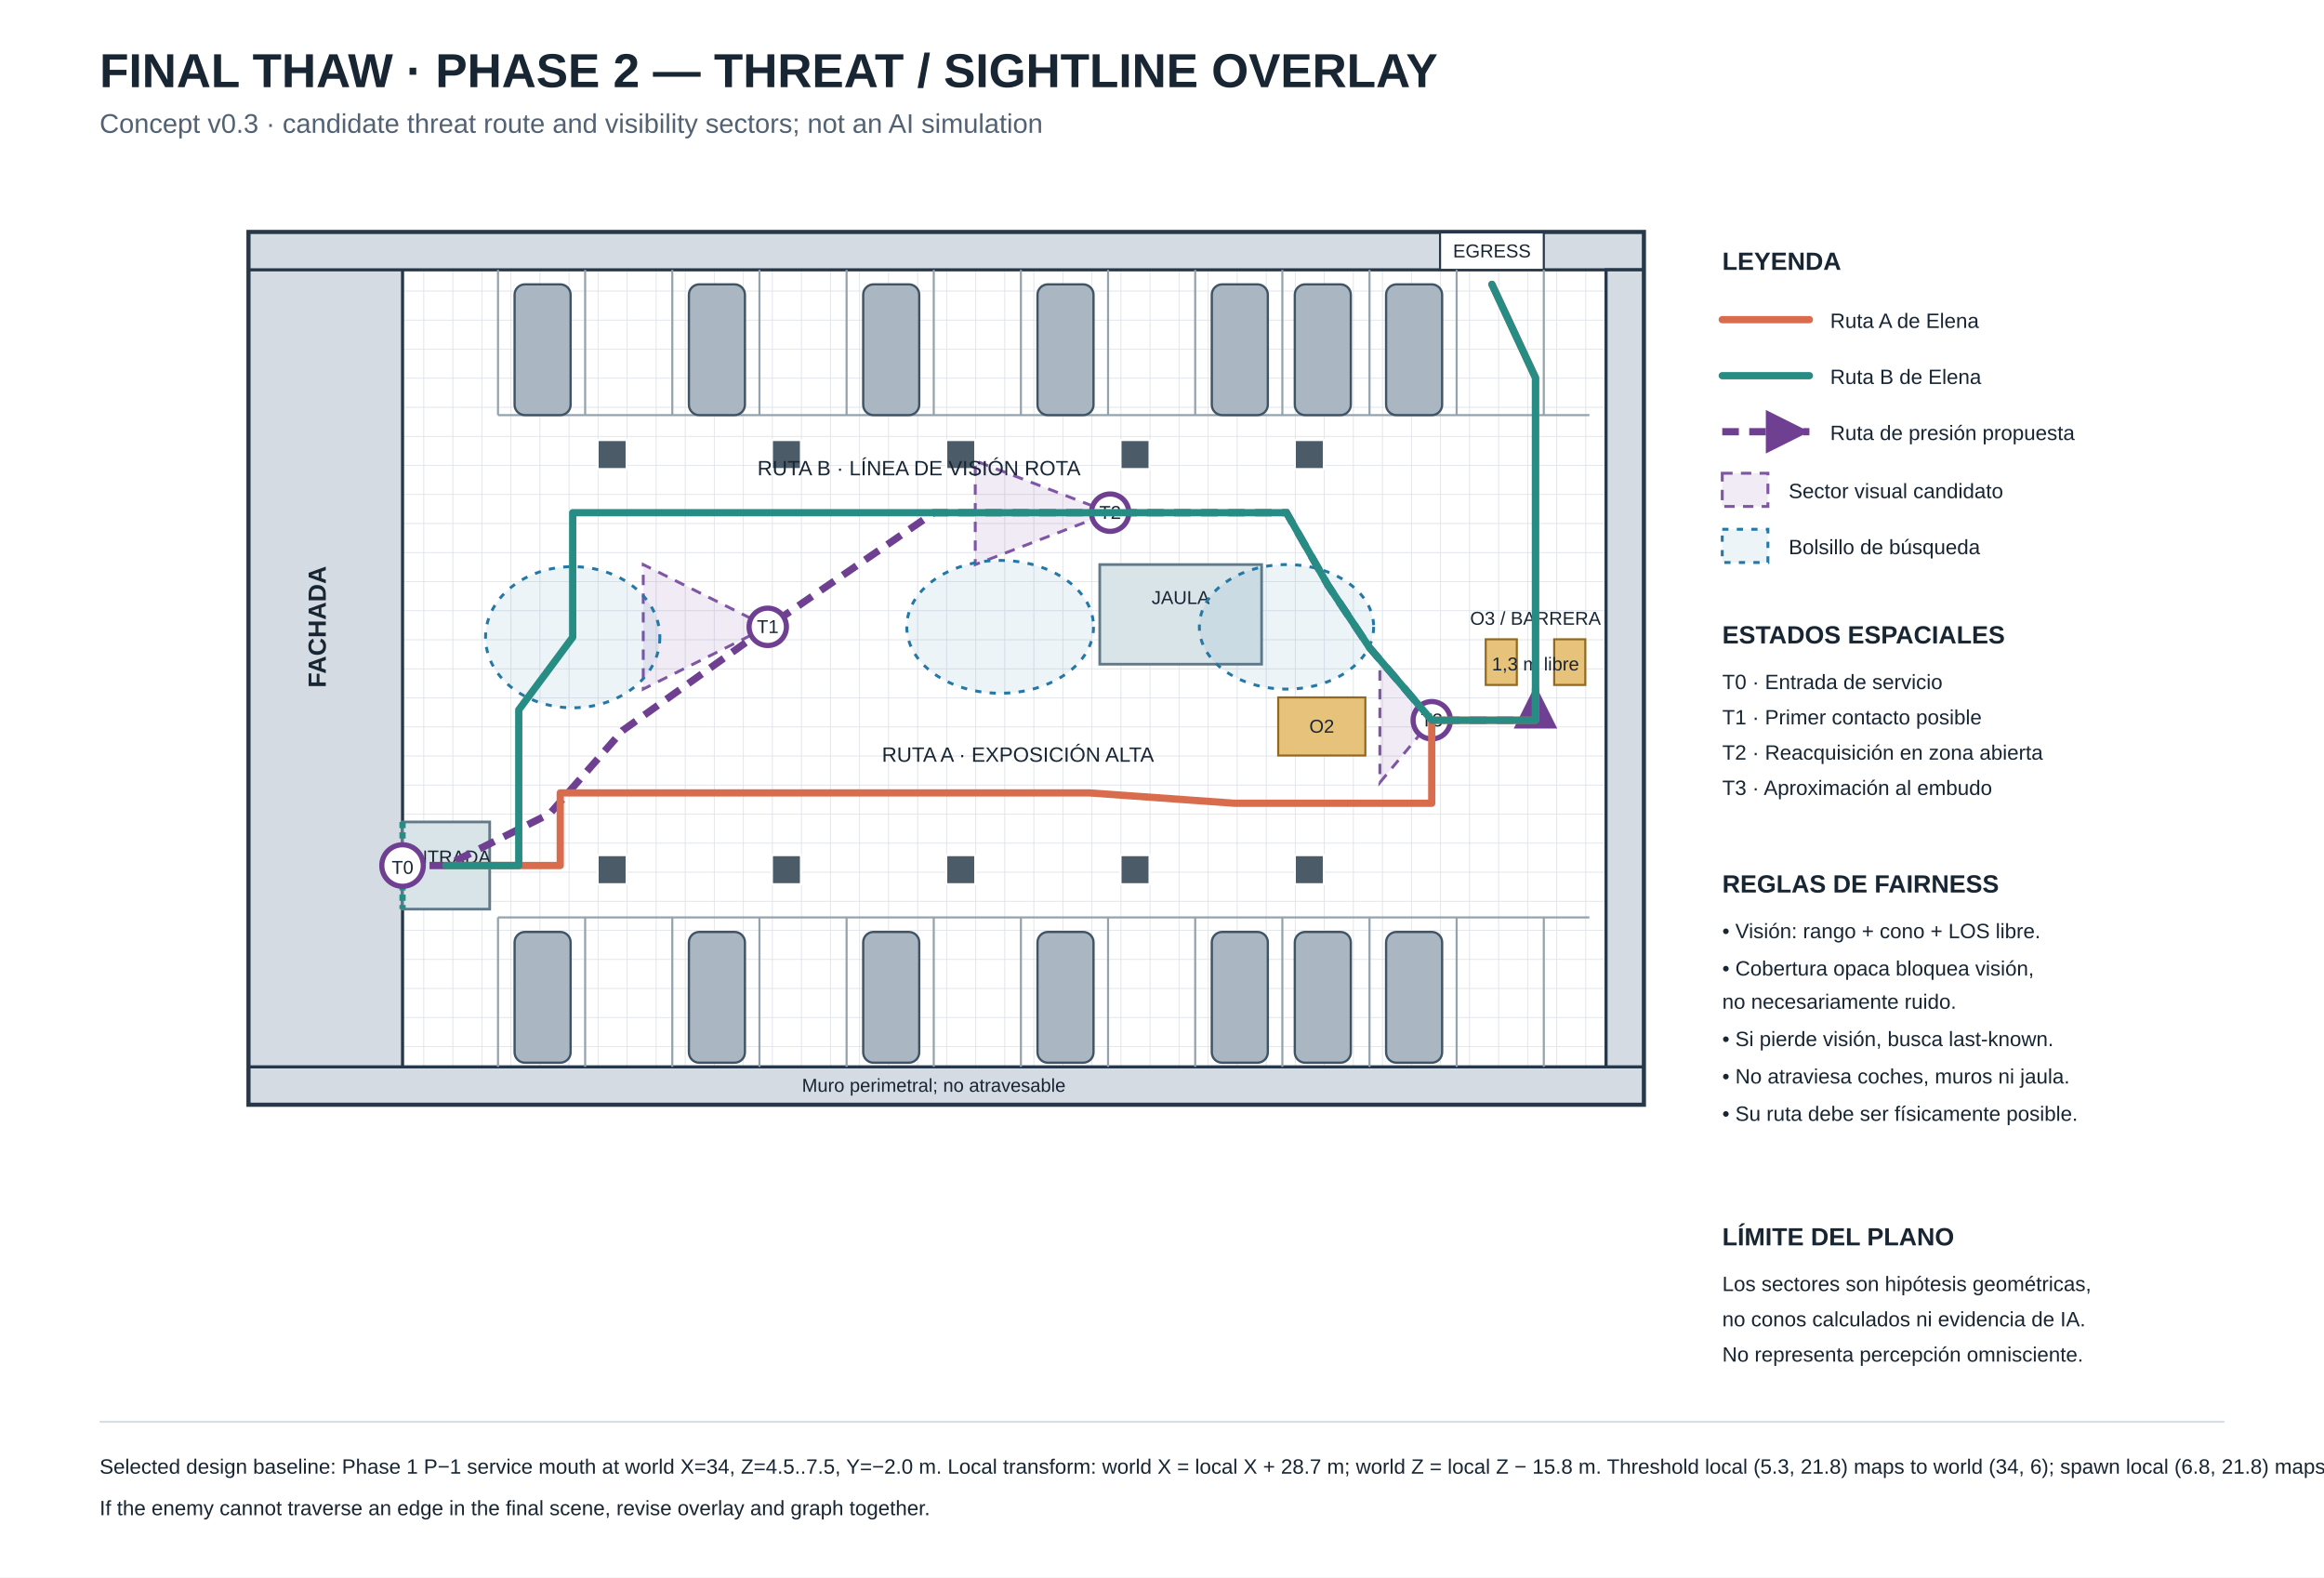
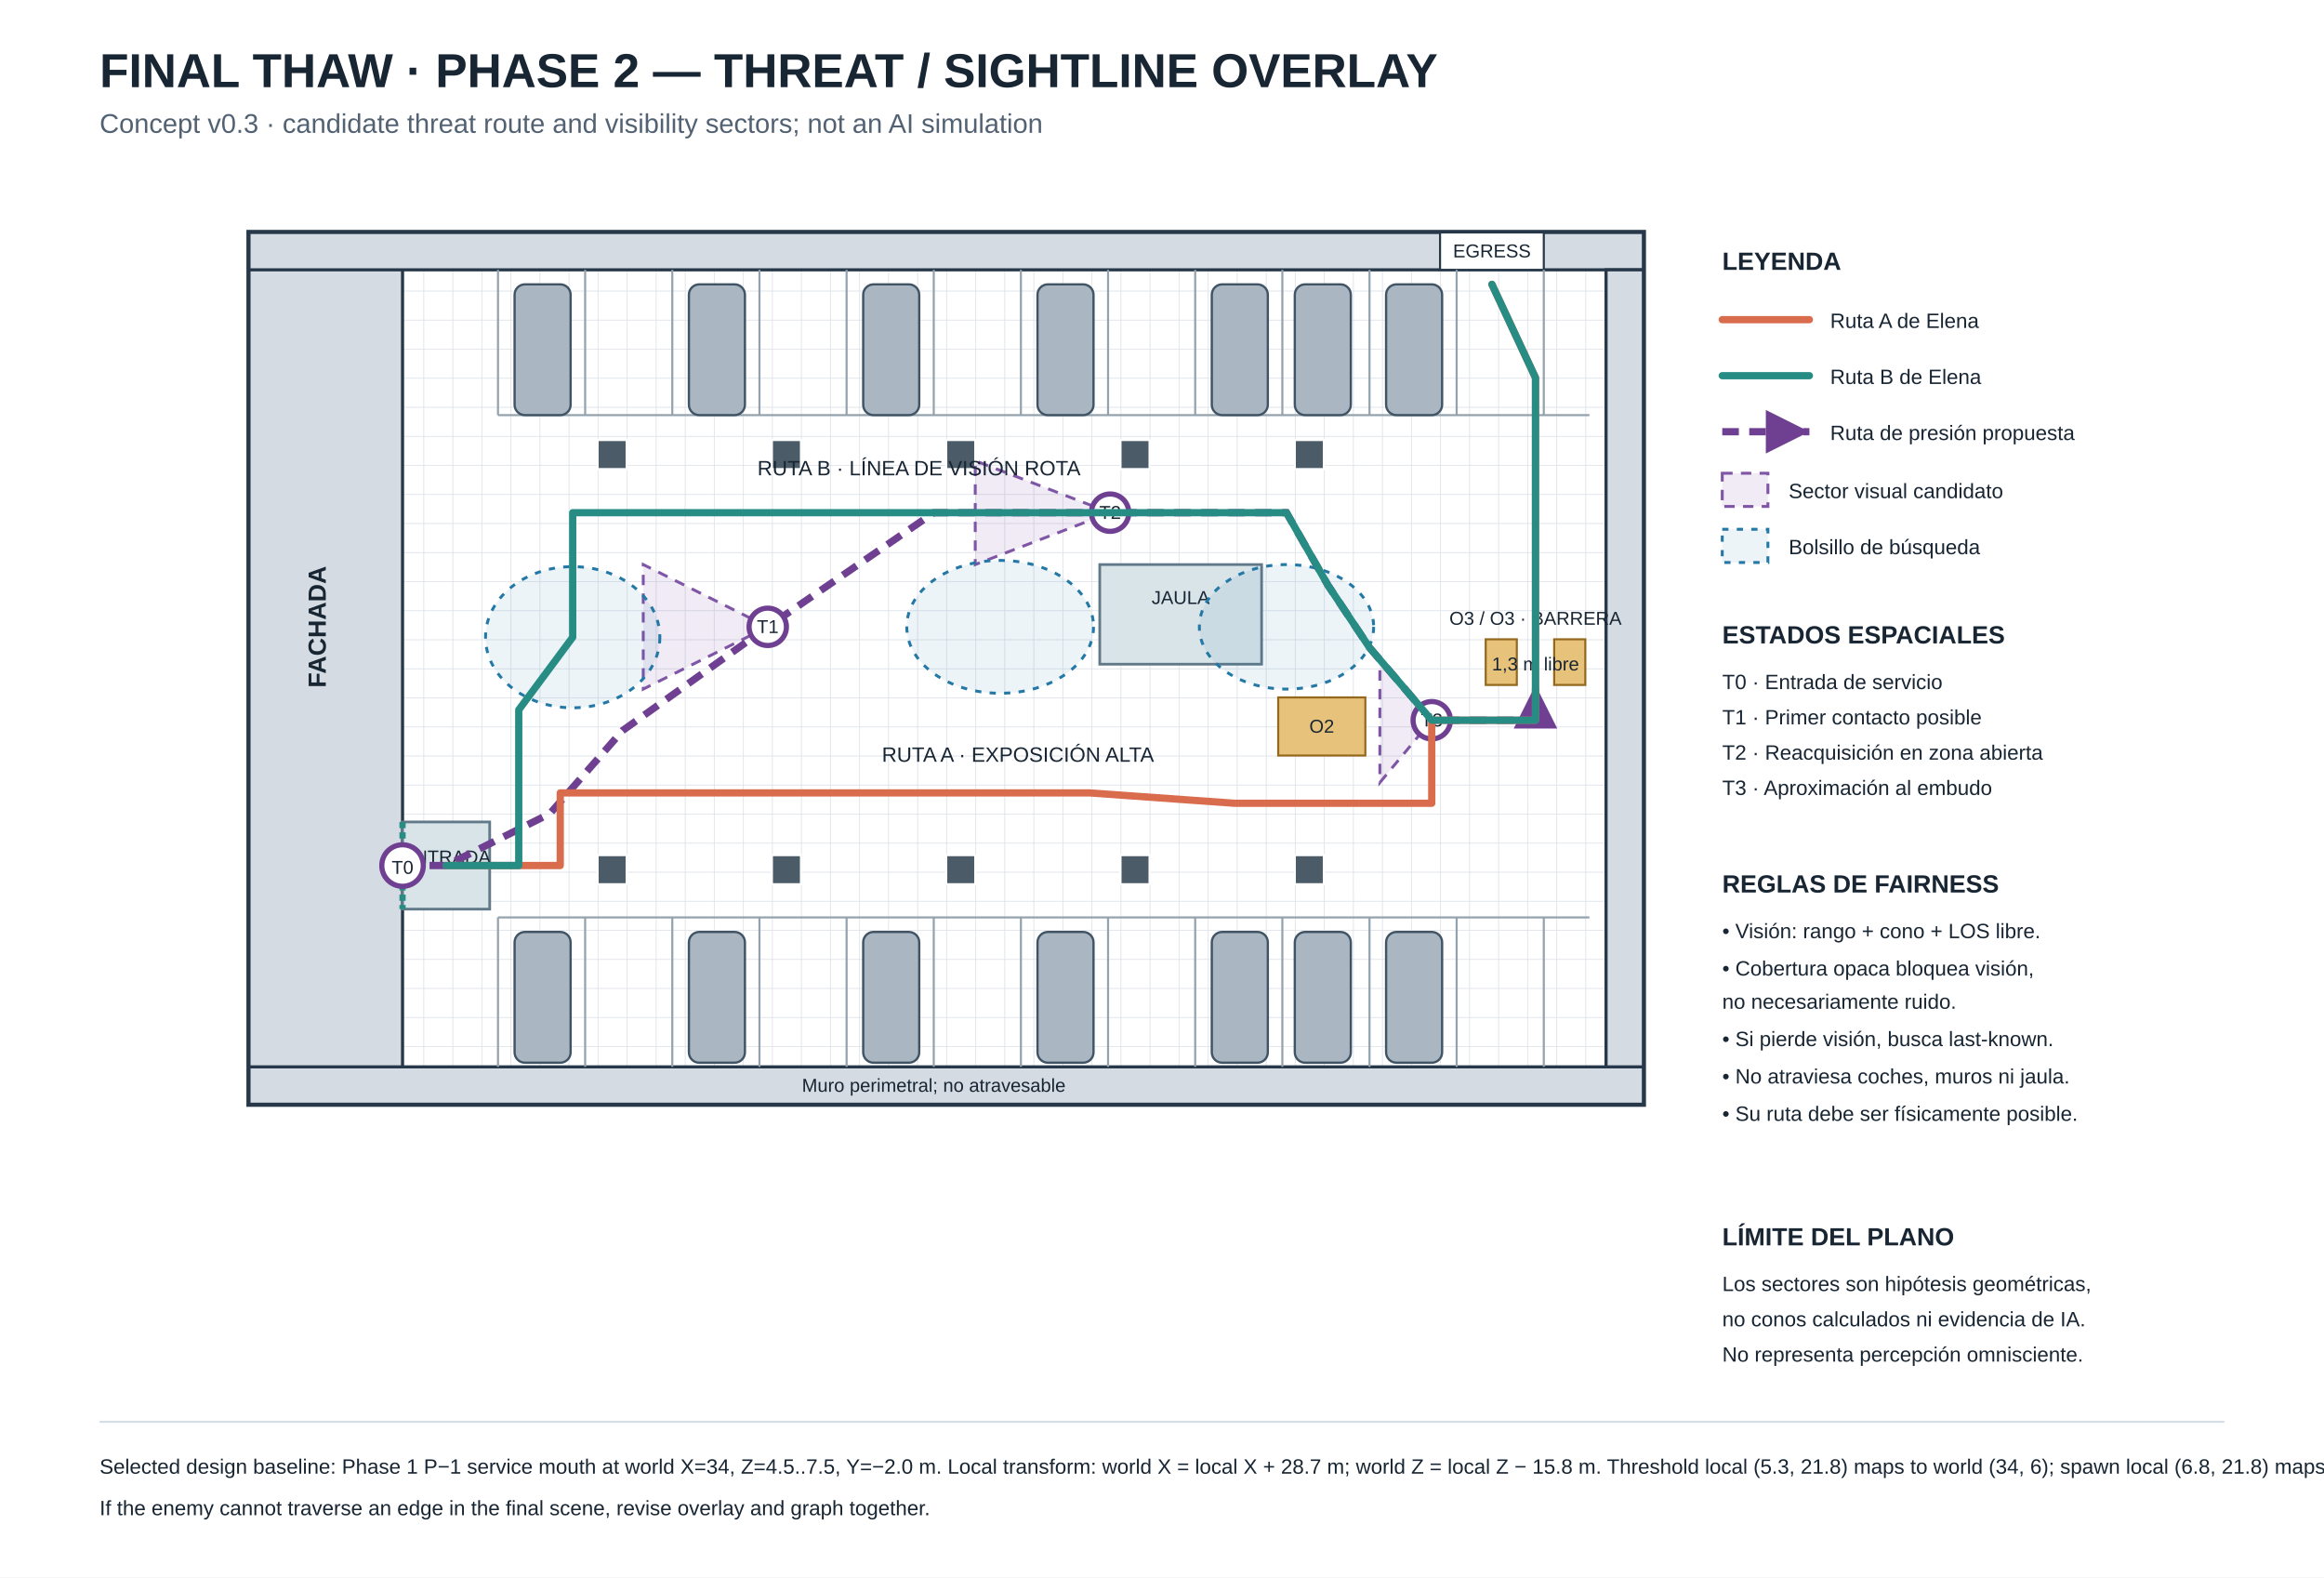
<svg xmlns="http://www.w3.org/2000/svg" width="1120" height="760" viewBox="0 0 1120 760">
  <defs>
    <pattern id="g" width="14" height="14" patternUnits="userSpaceOnUse">
      <path d="M14 0H0V14" fill="none" stroke="#dce2e8" stroke-width=".7" />
    </pattern>
    <marker id="a" markerWidth="8" markerHeight="8" refX="6" refY="3" orient="auto">
      <path d="M0 0L6 3L0 6Z" fill="#6f3f91" />
    </marker>
    <style>text{font-family:Arial,Helvetica,sans-serif;fill:#182533}.title{font-size:23px;font-weight:700}.sub{font-size:13px;fill:#536273}.lab{font-size:12px;font-weight:600}.sm{font-size:10px}.tiny{font-size:9px}.wall{fill:#d4dbe2;stroke:#263849;stroke-width:1.5}.svc{fill:#d9e4e9;stroke:#617988;stroke-width:1.3}.car{fill:#aab7c2;stroke:#405465;stroke-width:1.1;rx:5}.col{fill:#4b5b68;stroke:#fff;stroke-width:1}.direct{fill:none;stroke:#d96c4c;stroke-width:3.5;stroke-linecap:round;stroke-linejoin:round}.covered{fill:none;stroke:#278c83;stroke-width:3.5;stroke-linecap:round;stroke-linejoin:round}.threat{fill:none;stroke:#6f3f91;stroke-width:3.5;stroke-dasharray:8 5;marker-end:url(#a)}.sight{fill:#7f55a5;fill-opacity:.12;stroke:#7f55a5;stroke-width:1.4;stroke-dasharray:5 4}.search{fill:#2478a5;fill-opacity:.08;stroke:#2478a5;stroke-width:1.4;stroke-dasharray:3 4}</style>
  </defs>
  <rect width="1120" height="760" fill="#fff" />
  <text x="48" y="42" class="title">FINAL THAW · PHASE 2 — THREAT / SIGHTLINE OVERLAY</text>
  <text x="48" y="64" class="sub">Concept v0.3 · candidate threat route and visibility sectors; not an AI simulation</text>
  <g transform="translate(120 112)">
    <rect width="672" height="420" fill="url(#g)" stroke="#263849" stroke-width="2.5" />
    <rect x="0" y="0" width="74" height="420" class="wall" />
    <text x="37" y="190" class="lab" text-anchor="middle" transform="rotate(-90 37 190)">FACHADA</text>
    <rect x="74" y="284" width="42" height="42" class="svc" />
    <path d="M74 284V326" stroke="#278c83" stroke-width="3" stroke-dasharray="3 2" />
    <text x="95" y="304" class="tiny" text-anchor="middle">ENTRADA</text>
    <rect x="0" y="0" width="672" height="18" class="wall" />
    <rect x="574" y="0" width="50" height="18" fill="#fff" stroke="#263849" />
    <text x="599" y="12" class="tiny" text-anchor="middle">EGRESS</text>
    <rect x="654" y="18" width="18" height="402" class="wall" />
    <rect x="0" y="402" width="672" height="18" class="wall" />
    <g stroke="#94a2ad" stroke-width="1" fill="none">
      <path d="M120 18V88 M162 18V88 M204 18V88 M246 18V88 M288 18V88 M330 18V88 M372 18V88 M414 18V88 M456 18V88 M498 18V88 M540 18V88 M582 18V88 M624 18V88 M120 88H646 M120 330V402 M162 330V402 M204 330V402 M246 330V402 M288 330V402 M330 330V402 M372 330V402 M414 330V402 M456 330V402 M498 330V402 M540 330V402 M582 330V402 M624 330V402 M120 330H646" />
    </g>
    <g>
      <rect x="128" y="25" width="27" height="63" class="car" />
      <rect x="212" y="25" width="27" height="63" class="car" />
      <rect x="296" y="25" width="27" height="63" class="car" />
      <rect x="380" y="25" width="27" height="63" class="car" />
      <rect x="464" y="25" width="27" height="63" class="car" />
      <rect x="504" y="25" width="27" height="63" class="car" />
      <rect x="548" y="25" width="27" height="63" class="car" />
      <rect x="128" y="337" width="27" height="63" class="car" />
      <rect x="212" y="337" width="27" height="63" class="car" />
      <rect x="296" y="337" width="27" height="63" class="car" />
      <rect x="380" y="337" width="27" height="63" class="car" />
      <rect x="464" y="337" width="27" height="63" class="car" />
      <rect x="504" y="337" width="27" height="63" class="car" />
      <rect x="548" y="337" width="27" height="63" class="car" />
    </g>
    <g>
      <rect x="168" y="100" width="14" height="14" class="col" />
      <rect x="252" y="100" width="14" height="14" class="col" />
      <rect x="336" y="100" width="14" height="14" class="col" />
      <rect x="420" y="100" width="14" height="14" class="col" />
      <rect x="504" y="100" width="14" height="14" class="col" />
      <rect x="168" y="300" width="14" height="14" class="col" />
      <rect x="252" y="300" width="14" height="14" class="col" />
      <rect x="336" y="300" width="14" height="14" class="col" />
      <rect x="420" y="300" width="14" height="14" class="col" />
      <rect x="504" y="300" width="14" height="14" class="col" />
    </g>
    <rect x="410" y="160" width="78" height="48" class="svc" />
    <text x="449" y="179" class="tiny" text-anchor="middle">JAULA</text>
    <rect x="596" y="196" width="15" height="22" fill="#e7c27a" stroke="#94691e" />
    <rect x="629" y="196" width="15" height="22" fill="#e7c27a" stroke="#94691e" />
-     <text x="620" y="189" class="tiny" text-anchor="middle">O3 / BARRERA</text>
+     <text x="620" y="189" class="tiny" text-anchor="middle">O3 / O3 · BARRERA</text>
    <text x="620" y="211" class="tiny" text-anchor="middle">1,3 m libre</text>
    <rect x="496" y="224" width="42" height="28" fill="#e7c27a" stroke="#94691e" />
    <text x="517" y="241" class="tiny" text-anchor="middle">O2</text>
    <path d="M250 190L190 160L190 220Z M415 135L350 110L350 160Z M570 235L545 205L545 265Z" class="sight" />
    <ellipse cx="156" cy="195" rx="42" ry="34" class="search" />
    <ellipse cx="362" cy="190" rx="45" ry="32" class="search" />
    <ellipse cx="500" cy="190" rx="42" ry="30" class="search" />
    <path d="M74 305L95 305L145 280L180 240L250 190L330 135L415 135L500 135L520 170L540 200L570 235L620 235L620 218" class="threat" />
    <circle cx="74" cy="305" r="10" fill="#fff" stroke="#6f3f91" stroke-width="2.5" />
    <text x="74" y="309" class="tiny" text-anchor="middle">T0</text>
    <circle cx="250" cy="190" r="9" fill="#fff" stroke="#6f3f91" stroke-width="2.5" />
    <text x="250" y="193" class="tiny" text-anchor="middle">T1</text>
    <circle cx="415" cy="135" r="9" fill="#fff" stroke="#6f3f91" stroke-width="2.5" />
    <text x="415" y="138" class="tiny" text-anchor="middle">T2</text>
    <circle cx="570" cy="235" r="9" fill="#fff" stroke="#6f3f91" stroke-width="2.5" />
    <text x="570" y="238" class="tiny" text-anchor="middle">T3</text>
    <path d="M95 305L130 305L150 305L150 270L200 270L270 270L320 270L405 270L475 275L535 275L570 275L570 235L620 235L620 218L620 70L599 25" class="direct" />
    <path d="M95 305L130 305L130 230L156 195L156 135L220 135L290 135L362 135L415 135L500 135L520 170L540 200L570 235L620 235L620 218L620 70L599 25" class="covered" />
    <text x="305" y="255" class="sm">RUTA A · EXPOSICIÓN ALTA</text>
    <text x="245" y="117" class="sm">RUTA B · LÍNEA DE VISIÓN ROTA</text>
    <text x="330" y="414" class="tiny" text-anchor="middle">Muro perimetral; no atravesable</text>
  </g>
  <g transform="translate(830 130)">
    <text x="0" y="0" class="lab">LEYENDA</text>
    <line x1="0" y1="24" x2="42" y2="24" class="direct" />
    <text x="52" y="28" class="sm">Ruta A de Elena</text>
    <line x1="0" y1="51" x2="42" y2="51" class="covered" />
    <text x="52" y="55" class="sm">Ruta B de Elena</text>
    <line x1="0" y1="78" x2="42" y2="78" class="threat" />
    <text x="52" y="82" class="sm">Ruta de presión propuesta</text>
    <rect x="0" y="98" width="22" height="16" class="sight" />
    <text x="32" y="110" class="sm">Sector visual candidato</text>
    <rect x="0" y="125" width="22" height="16" class="search" />
    <text x="32" y="137" class="sm">Bolsillo de búsqueda</text>
    <text x="0" y="180" class="lab">ESTADOS ESPACIALES</text>
    <text x="0" y="202" class="sm">T0 · Entrada de servicio</text>
    <text x="0" y="219" class="sm">T1 · Primer contacto posible</text>
    <text x="0" y="236" class="sm">T2 · Reacquisición en zona abierta</text>
    <text x="0" y="253" class="sm">T3 · Aproximación al embudo</text>
    <text x="0" y="300" class="lab">REGLAS DE FAIRNESS</text>
    <text x="0" y="322" class="sm">• Visión: rango + cono + LOS libre.</text>
    <text x="0" y="340" class="sm">• Cobertura opaca bloquea visión,</text>
    <text x="0" y="356" class="sm">  no necesariamente ruido.</text>
    <text x="0" y="374" class="sm">• Si pierde visión, busca last-known.</text>
    <text x="0" y="392" class="sm">• No atraviesa coches, muros ni jaula.</text>
    <text x="0" y="410" class="sm">• Su ruta debe ser físicamente posible.</text>
    <text x="0" y="470" class="lab">LÍMITE DEL PLANO</text>
    <text x="0" y="492" class="sm">Los sectores son hipótesis geométricas,</text>
    <text x="0" y="509" class="sm">no conos calculados ni evidencia de IA.</text>
    <text x="0" y="526" class="sm">No representa percepción omnisciente.</text>
  </g>
  <line x1="48" y1="685" x2="1072" y2="685" stroke="#d6dde4" />
  <text x="48" y="710" class="sm">Selected design baseline: Phase 1 P−1 service mouth at world X=34, Z=4.5..7.5, Y=−2.0 m. Local transform: world X = local X + 28.7 m; world Z = local Z − 15.8 m. Threshold local (5.3, 21.8) maps to world (34, 6); spawn local (6.8, 21.8) maps to (35.5, 6); far egress local (42.8, 1.8) maps to (71.5, −14). Runtime geometry/LOS verification pending.</text>
  <text x="48" y="730" class="sm">If the enemy cannot traverse an edge in the final scene, revise overlay and graph together.</text>
</svg>
